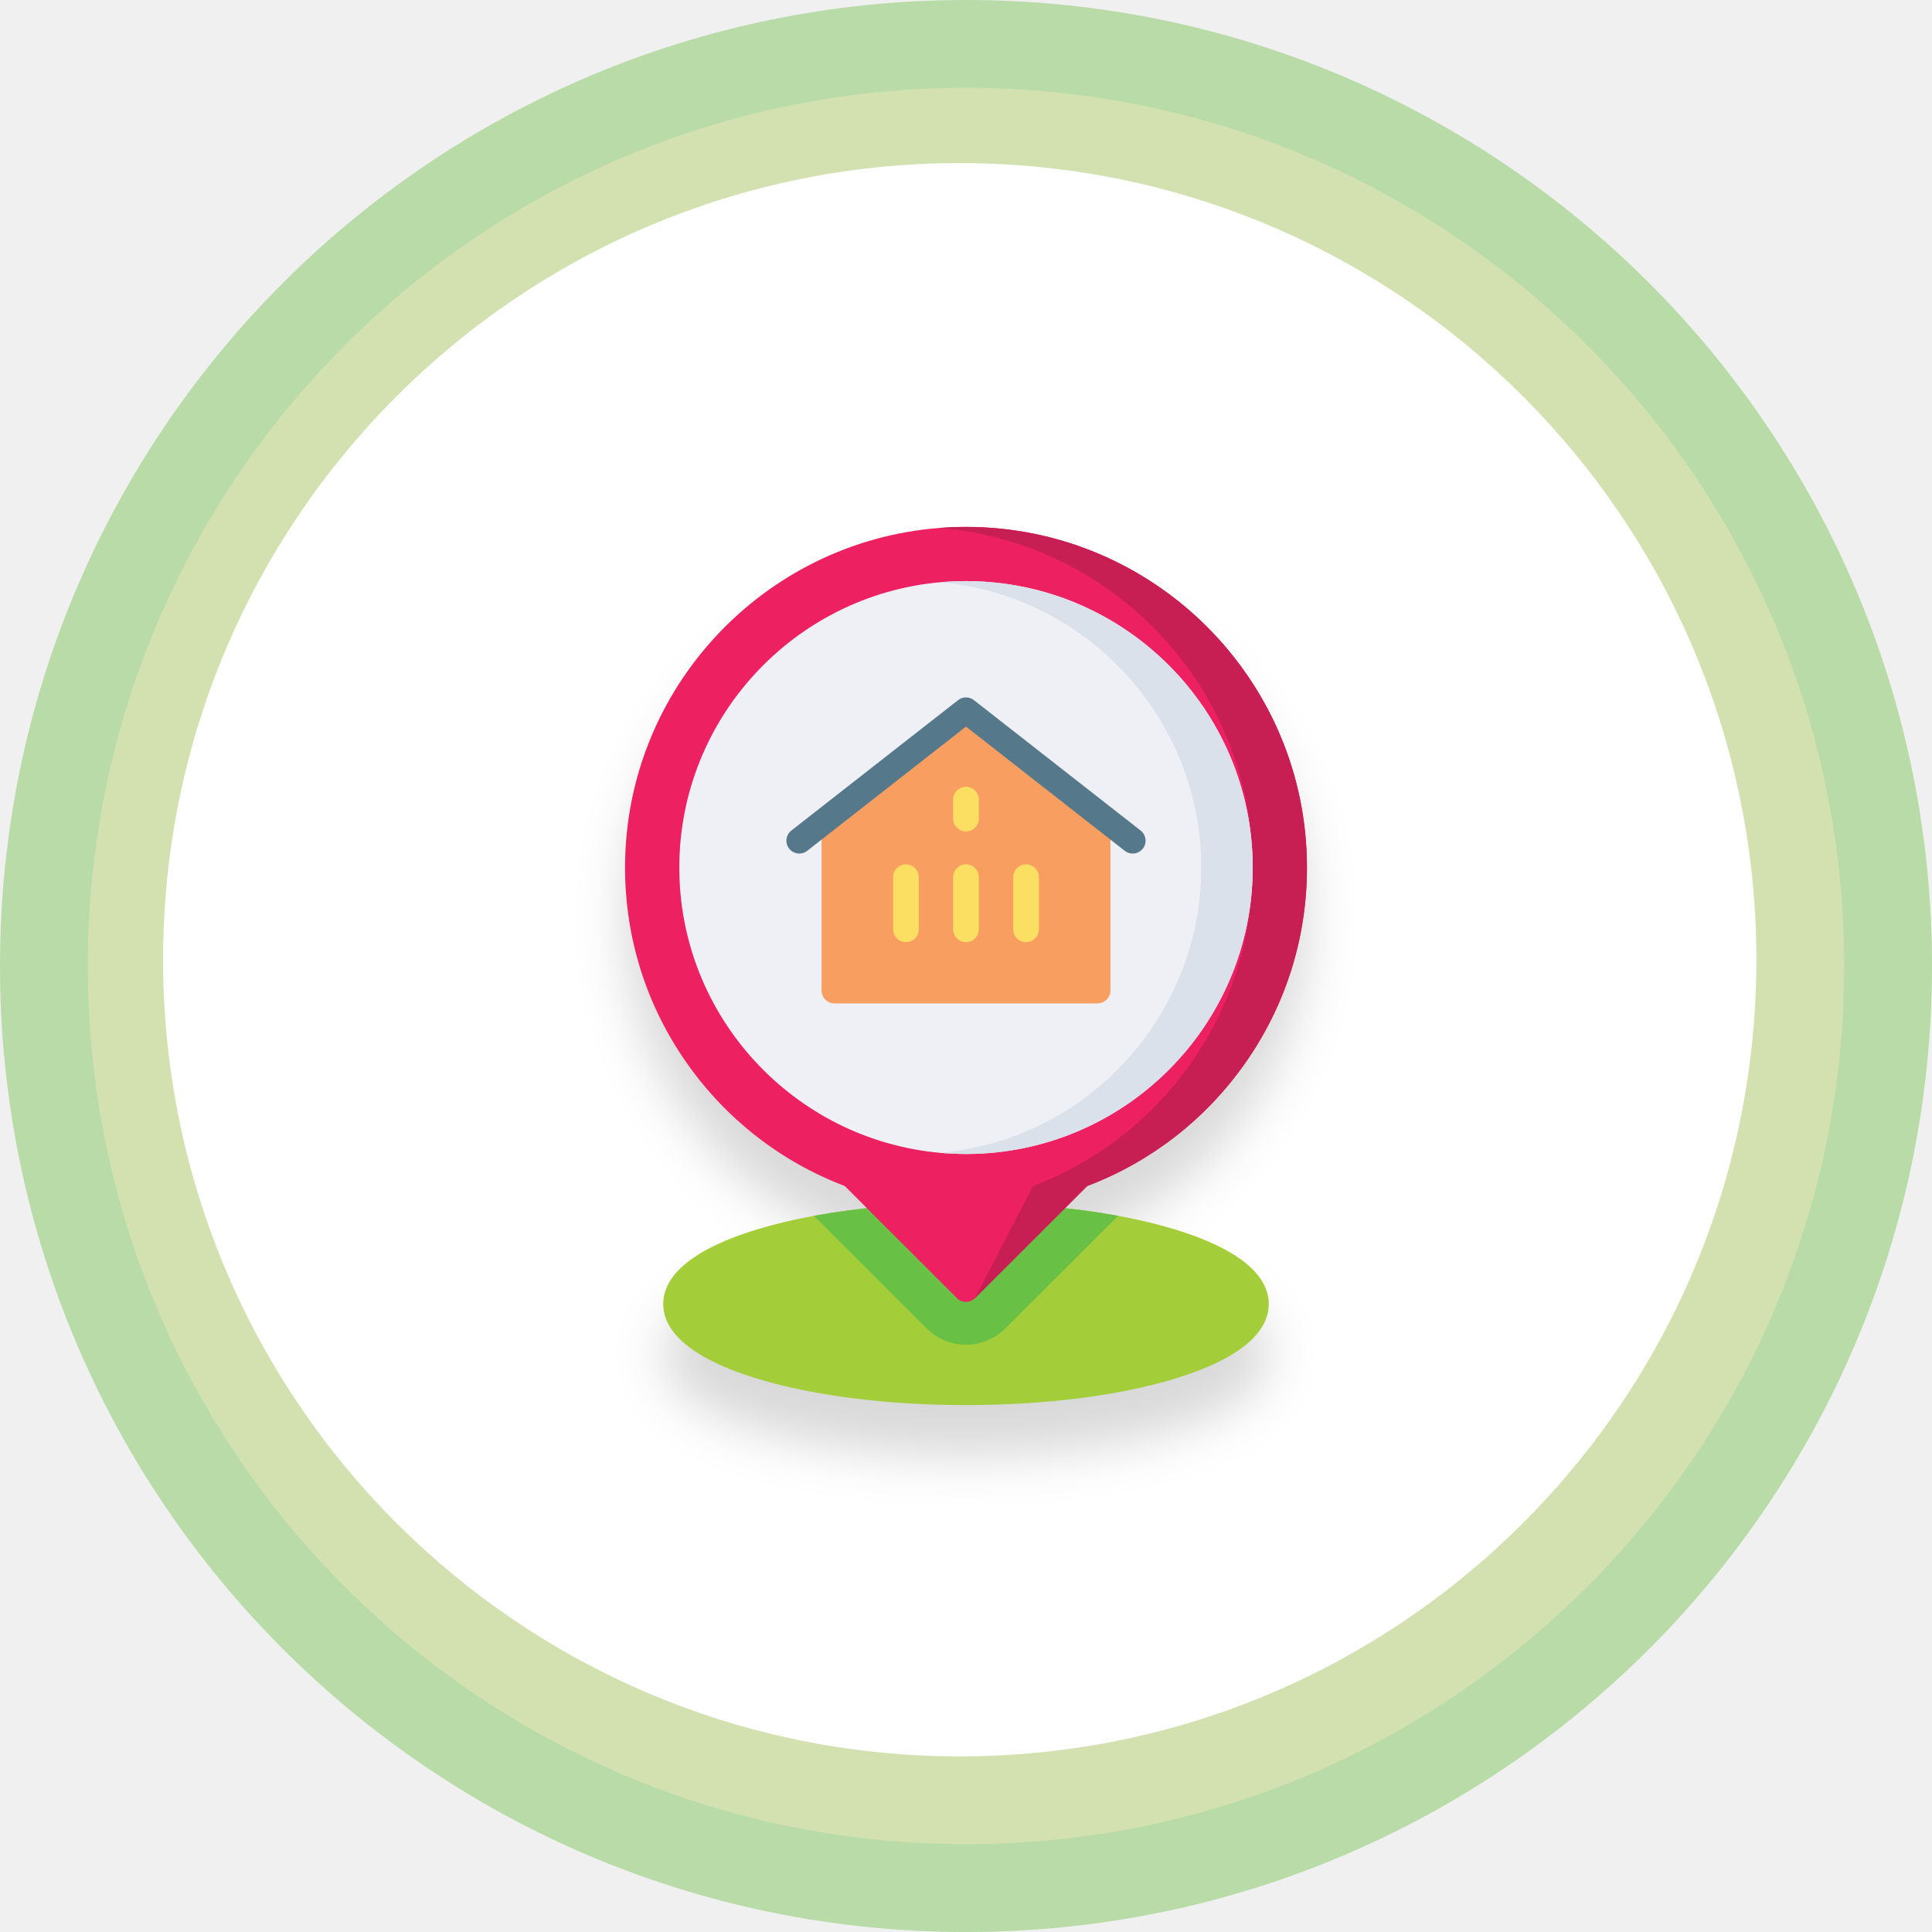
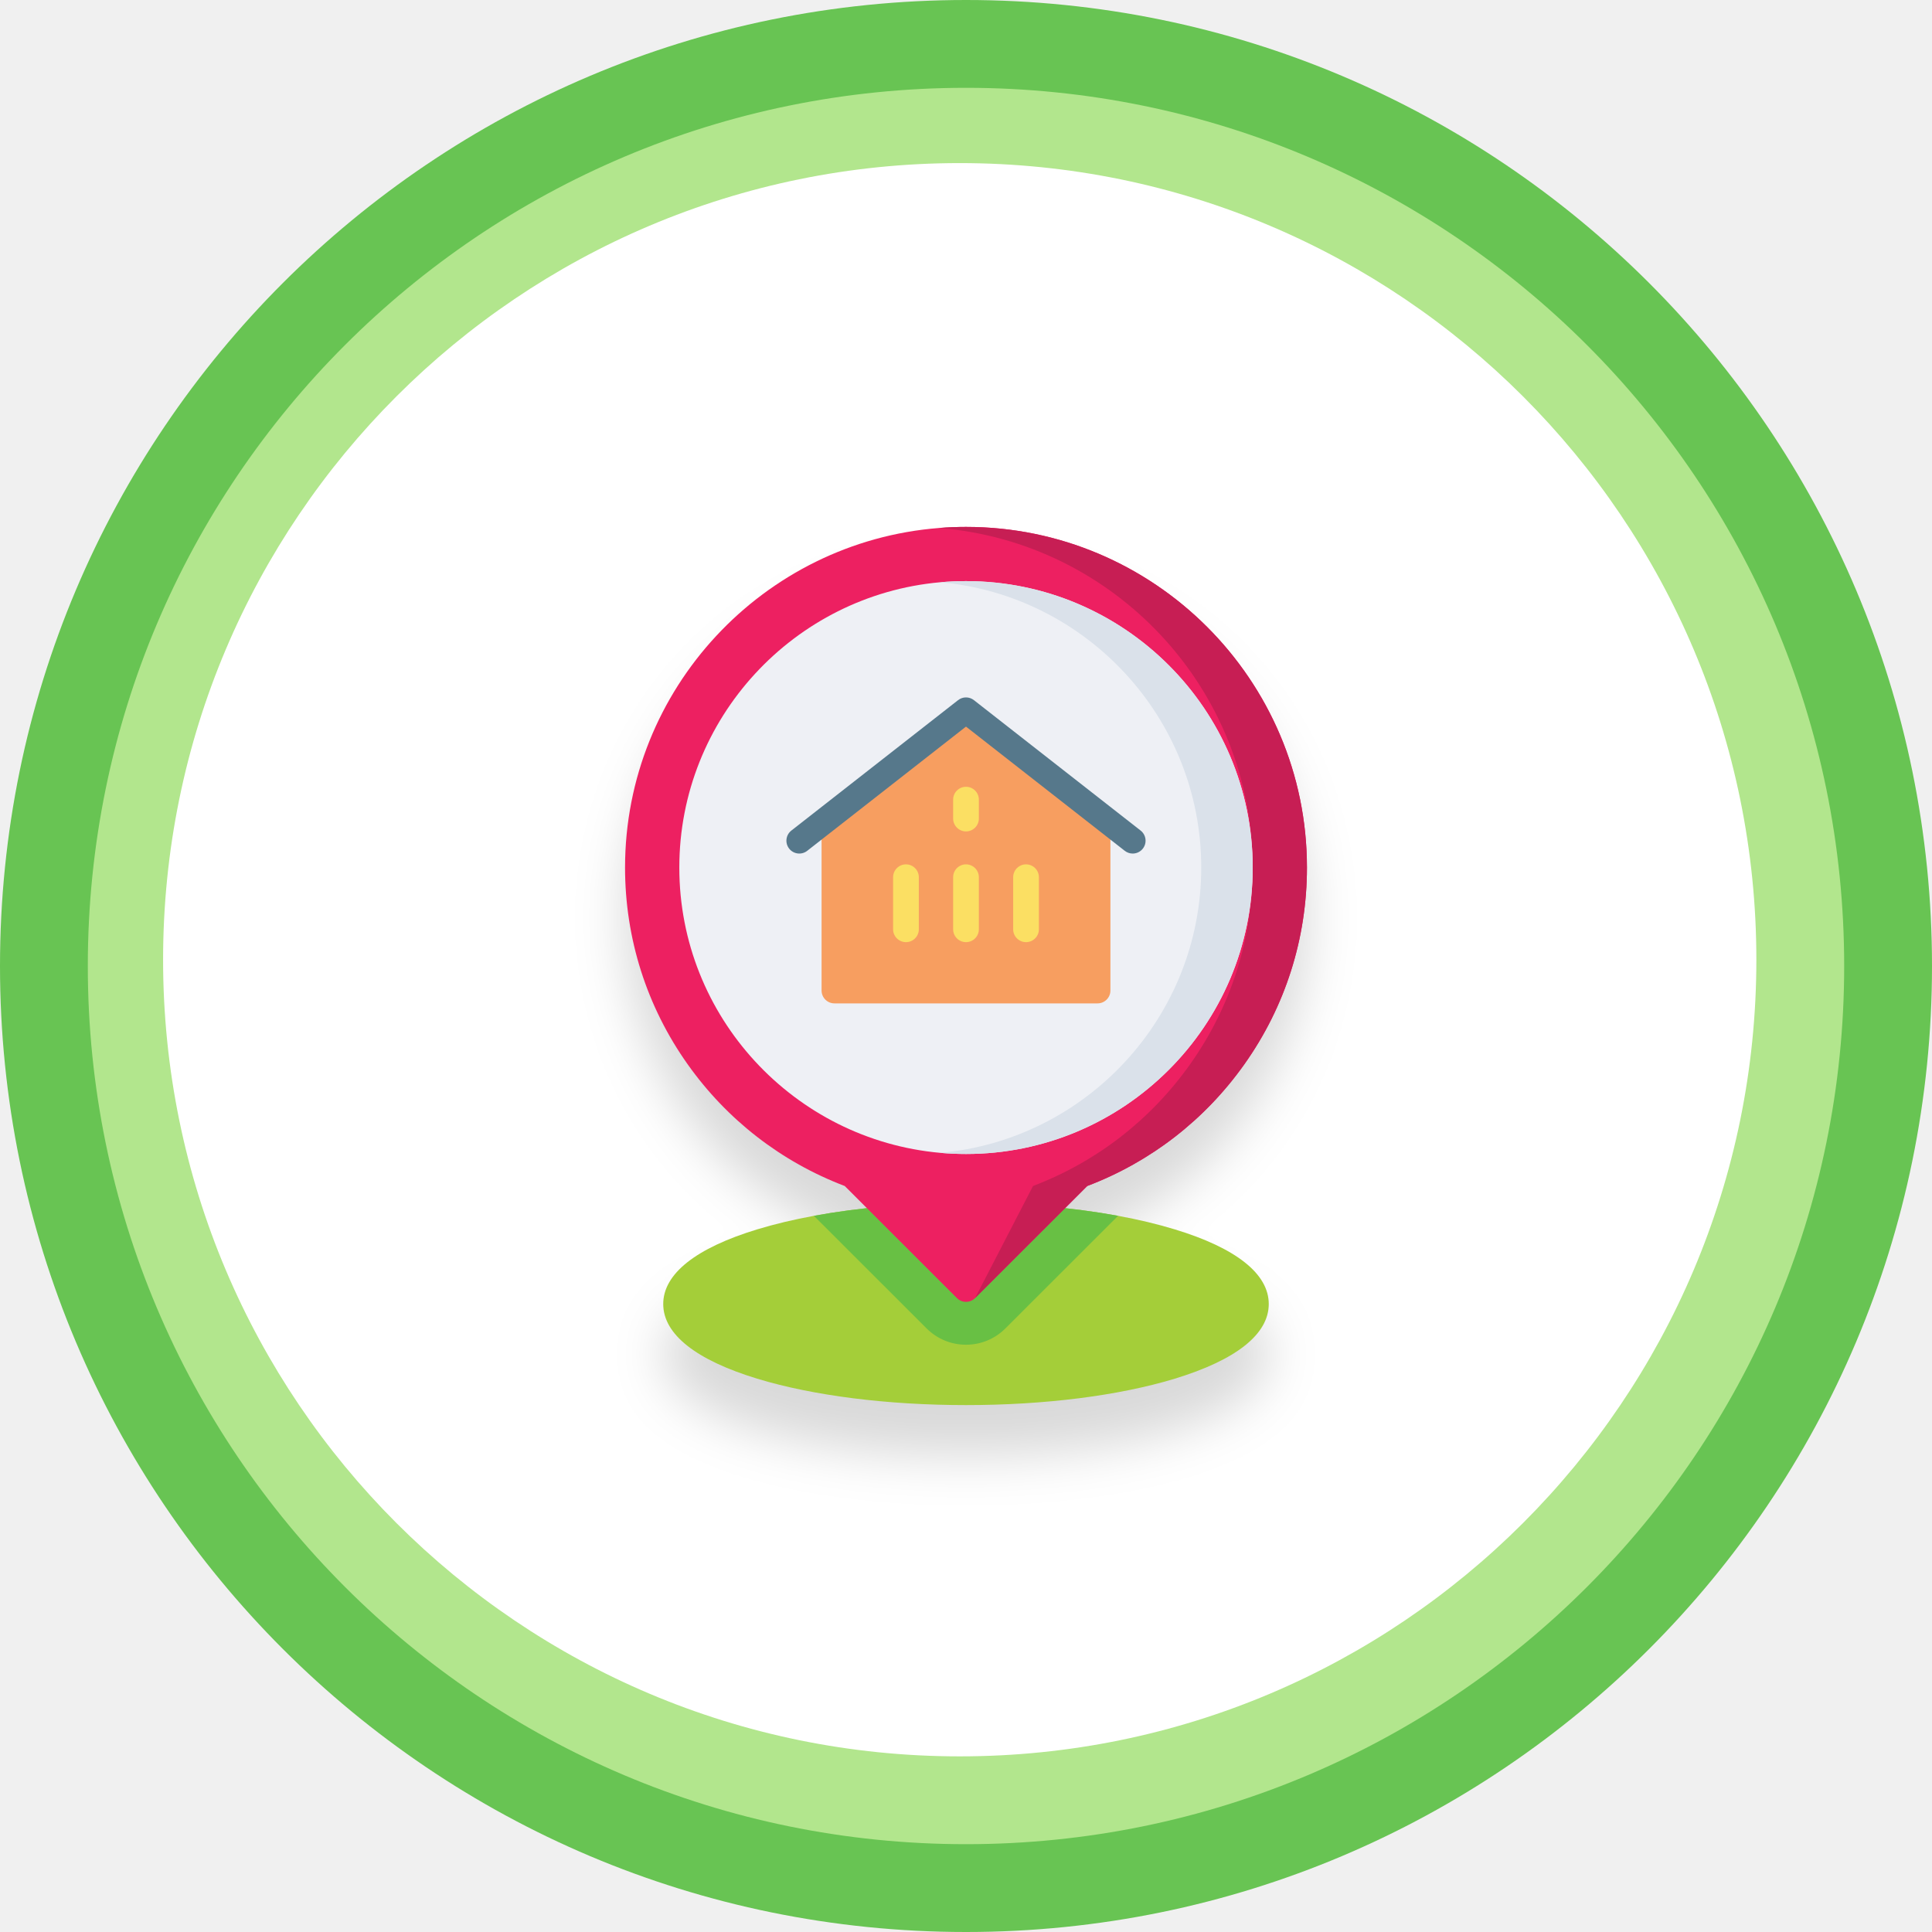
<svg xmlns="http://www.w3.org/2000/svg" width="154" height="154" viewBox="0 0 154 154" fill="none">
-   <circle cx="77" cy="77" r="77" fill="#B8DBA7" />
-   <circle cx="77" cy="77" r="70" fill="#D3E1B1" />
-   <circle cx="76.5" cy="76.5" r="63.5" fill="white" />
+   <path d="M77 154C119.526 154 154 119.526 154 77C154 34.474 119.526 0 77 0C34.474 0 0 34.474 0 77C0 119.526 34.474 154 77 154Z" fill="#68C453" />
+   <path d="M77 147C115.66 147 147 115.66 147 77C147 38.34 115.66 7 77 7C38.34 7 7 38.34 7 77C7 115.66 38.34 147 77 147Z" fill="#B2E68D" />
+   <path d="M76.5 140C111.57 140 140 111.57 140 76.5C140 41.43 111.57 13 76.5 13C41.43 13 13 41.43 13 76.5C13 111.57 41.43 140 76.5 140Z" fill="white" />
  <g filter="url(#filter0_d)">
-     <g clip-path="url(#clip0)">
-       <path d="M101.133 103.943C101.133 106.345 98.541 108.404 93.638 109.896C89.179 111.252 83.271 112 77 112C70.728 112 64.821 111.252 60.361 109.896C55.458 108.404 52.866 106.345 52.866 103.943C52.866 101.541 55.458 99.483 60.361 97.992C61.738 97.573 63.254 97.213 64.876 96.913C68.504 96.245 72.666 95.888 77 95.888C81.334 95.888 85.494 96.245 89.123 96.913C90.744 97.211 92.26 97.573 93.638 97.992C98.541 99.483 101.133 101.541 101.133 103.943Z" fill="#A4CE39" />
-       <path d="M89.123 96.913L80.141 105.887C79.302 106.725 78.187 107.188 77 107.188C75.814 107.188 74.698 106.725 73.858 105.887L64.876 96.913C68.504 96.245 72.666 95.888 77 95.888C81.334 95.888 85.495 96.245 89.123 96.913Z" fill="#68C044" />
-       <path d="M104.177 69.152C104.177 74.806 102.454 80.225 99.195 84.824C96.053 89.258 91.725 92.613 86.666 94.536L77.725 103.47C77.525 103.67 77.263 103.77 77 103.77C76.738 103.77 76.475 103.67 76.276 103.47L67.334 94.537C62.276 92.613 57.947 89.258 54.805 84.824C51.546 80.225 49.823 74.806 49.823 69.152C49.823 54.908 60.859 43.19 74.839 42.086C75.552 42.029 76.273 42 77 42C91.986 42 104.177 54.18 104.177 69.152Z" fill="#ED2061" />
-       <path d="M104.177 69.152C104.177 74.806 102.455 80.225 99.195 84.824C96.053 89.258 91.725 92.613 86.666 94.535L77.725 103.47L82.343 94.535C87.401 92.613 91.729 89.258 94.871 84.824C98.13 80.225 99.853 74.806 99.853 69.152C99.853 54.908 88.817 43.19 74.839 42.086C75.552 42.029 76.273 42 77 42C91.986 42 104.177 54.18 104.177 69.152Z" fill="#C71E54" />
-       <path d="M99.853 69.152C99.853 81.741 89.601 91.984 77 91.984C76.31 91.984 75.625 91.953 74.949 91.894C63.305 90.854 54.148 81.051 54.148 69.152C54.148 57.252 63.305 47.451 74.949 46.41C75.625 46.352 76.31 46.32 77 46.32C89.601 46.32 99.853 56.562 99.853 69.152Z" fill="#EEF0F5" />
-       <path d="M99.853 69.152C99.853 81.741 89.601 91.984 77 91.984C76.31 91.984 75.625 91.953 74.949 91.894C86.594 90.854 95.751 81.051 95.751 69.152C95.751 57.252 86.594 47.451 74.949 46.41C75.625 46.352 76.31 46.32 77 46.32C89.601 46.32 99.853 56.562 99.853 69.152Z" fill="#DAE1EA" />
-       <path d="M88.118 65.241L77.632 57.038C77.26 56.748 76.739 56.748 76.368 57.038L65.882 65.241C65.633 65.436 65.488 65.733 65.488 66.049V78.955C65.488 79.521 65.947 79.98 66.514 79.98H87.486C88.052 79.98 88.511 79.521 88.511 78.955V66.049C88.511 65.733 88.366 65.436 88.118 65.241Z" fill="#F79E60" />
-       <path d="M90.92 66.203L77.631 55.808C77.26 55.518 76.739 55.518 76.368 55.808L63.079 66.203C62.633 66.552 62.554 67.197 62.903 67.643C63.252 68.088 63.897 68.168 64.343 67.819L76.999 57.917L89.656 67.819C89.844 67.965 90.066 68.036 90.287 68.036C90.592 68.036 90.894 67.901 91.096 67.643C91.445 67.197 91.366 66.552 90.92 66.203Z" fill="#56788B" />
-       <path d="M72.215 68.898C71.649 68.898 71.189 69.357 71.189 69.924V74.074C71.189 74.64 71.649 75.099 72.215 75.099C72.781 75.099 73.24 74.64 73.24 74.074V69.924C73.24 69.358 72.781 68.898 72.215 68.898Z" fill="#FBDF63" />
-       <path d="M77 68.898C76.434 68.898 75.975 69.357 75.975 69.924V74.074C75.975 74.64 76.434 75.099 77 75.099C77.566 75.099 78.025 74.64 78.025 74.074V69.924C78.025 69.358 77.566 68.898 77 68.898Z" fill="#FBDF63" />
-       <path d="M81.785 68.898C81.219 68.898 80.76 69.357 80.76 69.924V74.074C80.76 74.64 81.219 75.099 81.785 75.099C82.351 75.099 82.811 74.64 82.811 74.074V69.924C82.811 69.358 82.351 68.898 81.785 68.898Z" fill="#FBDF63" />
-       <path d="M77 62.715C76.434 62.715 75.975 63.174 75.975 63.74V65.247C75.975 65.813 76.434 66.272 77 66.272C77.566 66.272 78.025 65.813 78.025 65.247V63.74C78.025 63.174 77.566 62.715 77 62.715Z" fill="#FBDF63" />
-     </g>
+     <path d="M101.133 103.943C101.133 106.345 98.541 108.404 93.638 109.896C89.179 111.252 83.271 112 77 112C70.728 112 64.821 111.252 60.361 109.896C55.458 108.404 52.866 106.345 52.866 103.943C52.866 101.541 55.458 99.483 60.361 97.992C61.738 97.573 63.254 97.213 64.876 96.913C68.504 96.245 72.666 95.888 77 95.888C81.334 95.888 85.494 96.245 89.123 96.913C90.744 97.211 92.26 97.573 93.638 97.992C98.541 99.483 101.133 101.541 101.133 103.943Z" fill="#A4CE39" />
+     <path d="M89.123 96.913L80.141 105.887C79.302 106.725 78.187 107.188 77 107.188C75.814 107.188 74.698 106.725 73.858 105.887L64.876 96.913C68.504 96.245 72.666 95.888 77 95.888C81.334 95.888 85.495 96.245 89.123 96.913Z" fill="#68C044" />
+     <path d="M104.177 69.152C104.177 74.806 102.454 80.225 99.195 84.824C96.053 89.258 91.725 92.613 86.666 94.536L77.725 103.47C77.525 103.67 77.263 103.77 77 103.77C76.738 103.77 76.475 103.67 76.276 103.47L67.334 94.537C62.276 92.613 57.947 89.258 54.805 84.824C51.546 80.225 49.823 74.806 49.823 69.152C49.823 54.908 60.859 43.19 74.839 42.086C75.552 42.029 76.273 42 77 42C91.986 42 104.177 54.18 104.177 69.152Z" fill="#ED2061" />
+     <path d="M104.177 69.152C104.177 74.806 102.455 80.225 99.195 84.824C96.053 89.258 91.725 92.613 86.666 94.535L77.725 103.47L82.343 94.535C87.401 92.613 91.729 89.258 94.871 84.824C98.13 80.225 99.853 74.806 99.853 69.152C99.853 54.908 88.817 43.19 74.839 42.086C75.552 42.029 76.273 42 77 42C91.986 42 104.177 54.18 104.177 69.152Z" fill="#C71E54" />
+     <path d="M99.853 69.152C99.853 81.741 89.601 91.984 77 91.984C76.31 91.984 75.625 91.953 74.949 91.894C63.305 90.854 54.148 81.051 54.148 69.152C54.148 57.252 63.305 47.451 74.949 46.41C75.625 46.352 76.31 46.32 77 46.32C89.601 46.32 99.853 56.562 99.853 69.152Z" fill="#EEF0F5" />
+     <path d="M99.853 69.152C99.853 81.741 89.601 91.984 77 91.984C76.31 91.984 75.625 91.953 74.949 91.894C86.594 90.854 95.751 81.051 95.751 69.152C95.751 57.252 86.594 47.451 74.949 46.41C75.625 46.352 76.31 46.32 77 46.32C89.601 46.32 99.853 56.562 99.853 69.152Z" fill="#DAE1EA" />
+     <path d="M88.118 65.241L77.632 57.038C77.26 56.748 76.739 56.748 76.368 57.038L65.882 65.241C65.633 65.436 65.488 65.733 65.488 66.049V78.955C65.488 79.521 65.947 79.98 66.514 79.98H87.486C88.052 79.98 88.511 79.521 88.511 78.955V66.049C88.511 65.733 88.366 65.436 88.118 65.241Z" fill="#F79E60" />
+     <path d="M90.92 66.204L77.631 55.809C77.26 55.518 76.739 55.518 76.368 55.809L63.079 66.204C62.633 66.553 62.554 67.197 62.903 67.643C63.252 68.089 63.897 68.168 64.343 67.819L76.999 57.918L89.656 67.819C89.844 67.966 90.066 68.037 90.287 68.037C90.592 68.037 90.894 67.902 91.096 67.643C91.445 67.197 91.366 66.553 90.92 66.204Z" fill="#56788B" />
+     <path d="M72.215 68.898C71.649 68.898 71.189 69.357 71.189 69.924V74.074C71.189 74.64 71.649 75.099 72.215 75.099C72.781 75.099 73.24 74.64 73.24 74.074V69.924C73.24 69.358 72.781 68.898 72.215 68.898Z" fill="#FBDF63" />
+     <path d="M77 68.898C76.434 68.898 75.975 69.357 75.975 69.924V74.074C75.975 74.64 76.434 75.099 77 75.099C77.566 75.099 78.025 74.64 78.025 74.074V69.924C78.025 69.358 77.566 68.898 77 68.898Z" fill="#FBDF63" />
+     <path d="M81.785 68.898C81.219 68.898 80.76 69.357 80.76 69.924V74.074C80.76 74.64 81.219 75.099 81.785 75.099C82.351 75.099 82.811 74.64 82.811 74.074V69.924C82.811 69.358 82.351 68.898 81.785 68.898Z" fill="#FBDF63" />
+     <path d="M77 62.715C76.434 62.715 75.975 63.174 75.975 63.74V65.247C75.975 65.813 76.434 66.272 77 66.272C77.566 66.272 78.025 65.813 78.025 65.247V63.74C78.025 63.174 77.566 62.715 77 62.715Z" fill="#FBDF63" />
  </g>
  <defs>
-     <filter id="filter0_d" x="38" y="42" width="78" height="78" filterUnits="userSpaceOnUse" color-interpolation-filters="sRGB">
+     <filter id="filter0_d" x="45.823" y="42" width="62.354" height="78" filterUnits="userSpaceOnUse" color-interpolation-filters="sRGB">
      <feFlood flood-opacity="0" result="BackgroundImageFix" />
-       <feColorMatrix in="SourceAlpha" type="matrix" values="0 0 0 0 0 0 0 0 0 0 0 0 0 0 0 0 0 0 127 0" />
+       <feColorMatrix in="SourceAlpha" type="matrix" values="0 0 0 0 0 0 0 0 0 0 0 0 0 0 0 0 0 0 127 0" result="hardAlpha" />
      <feOffset dy="4" />
      <feGaussianBlur stdDeviation="2" />
      <feColorMatrix type="matrix" values="0 0 0 0 0 0 0 0 0 0 0 0 0 0 0 0 0 0 0.15 0" />
      <feBlend mode="normal" in2="BackgroundImageFix" result="effect1_dropShadow" />
      <feBlend mode="normal" in="SourceGraphic" in2="effect1_dropShadow" result="shape" />
    </filter>
-     <clipPath id="clip0">
-       <rect width="70" height="70" fill="white" transform="translate(42 42)" />
-     </clipPath>
  </defs>
</svg>
